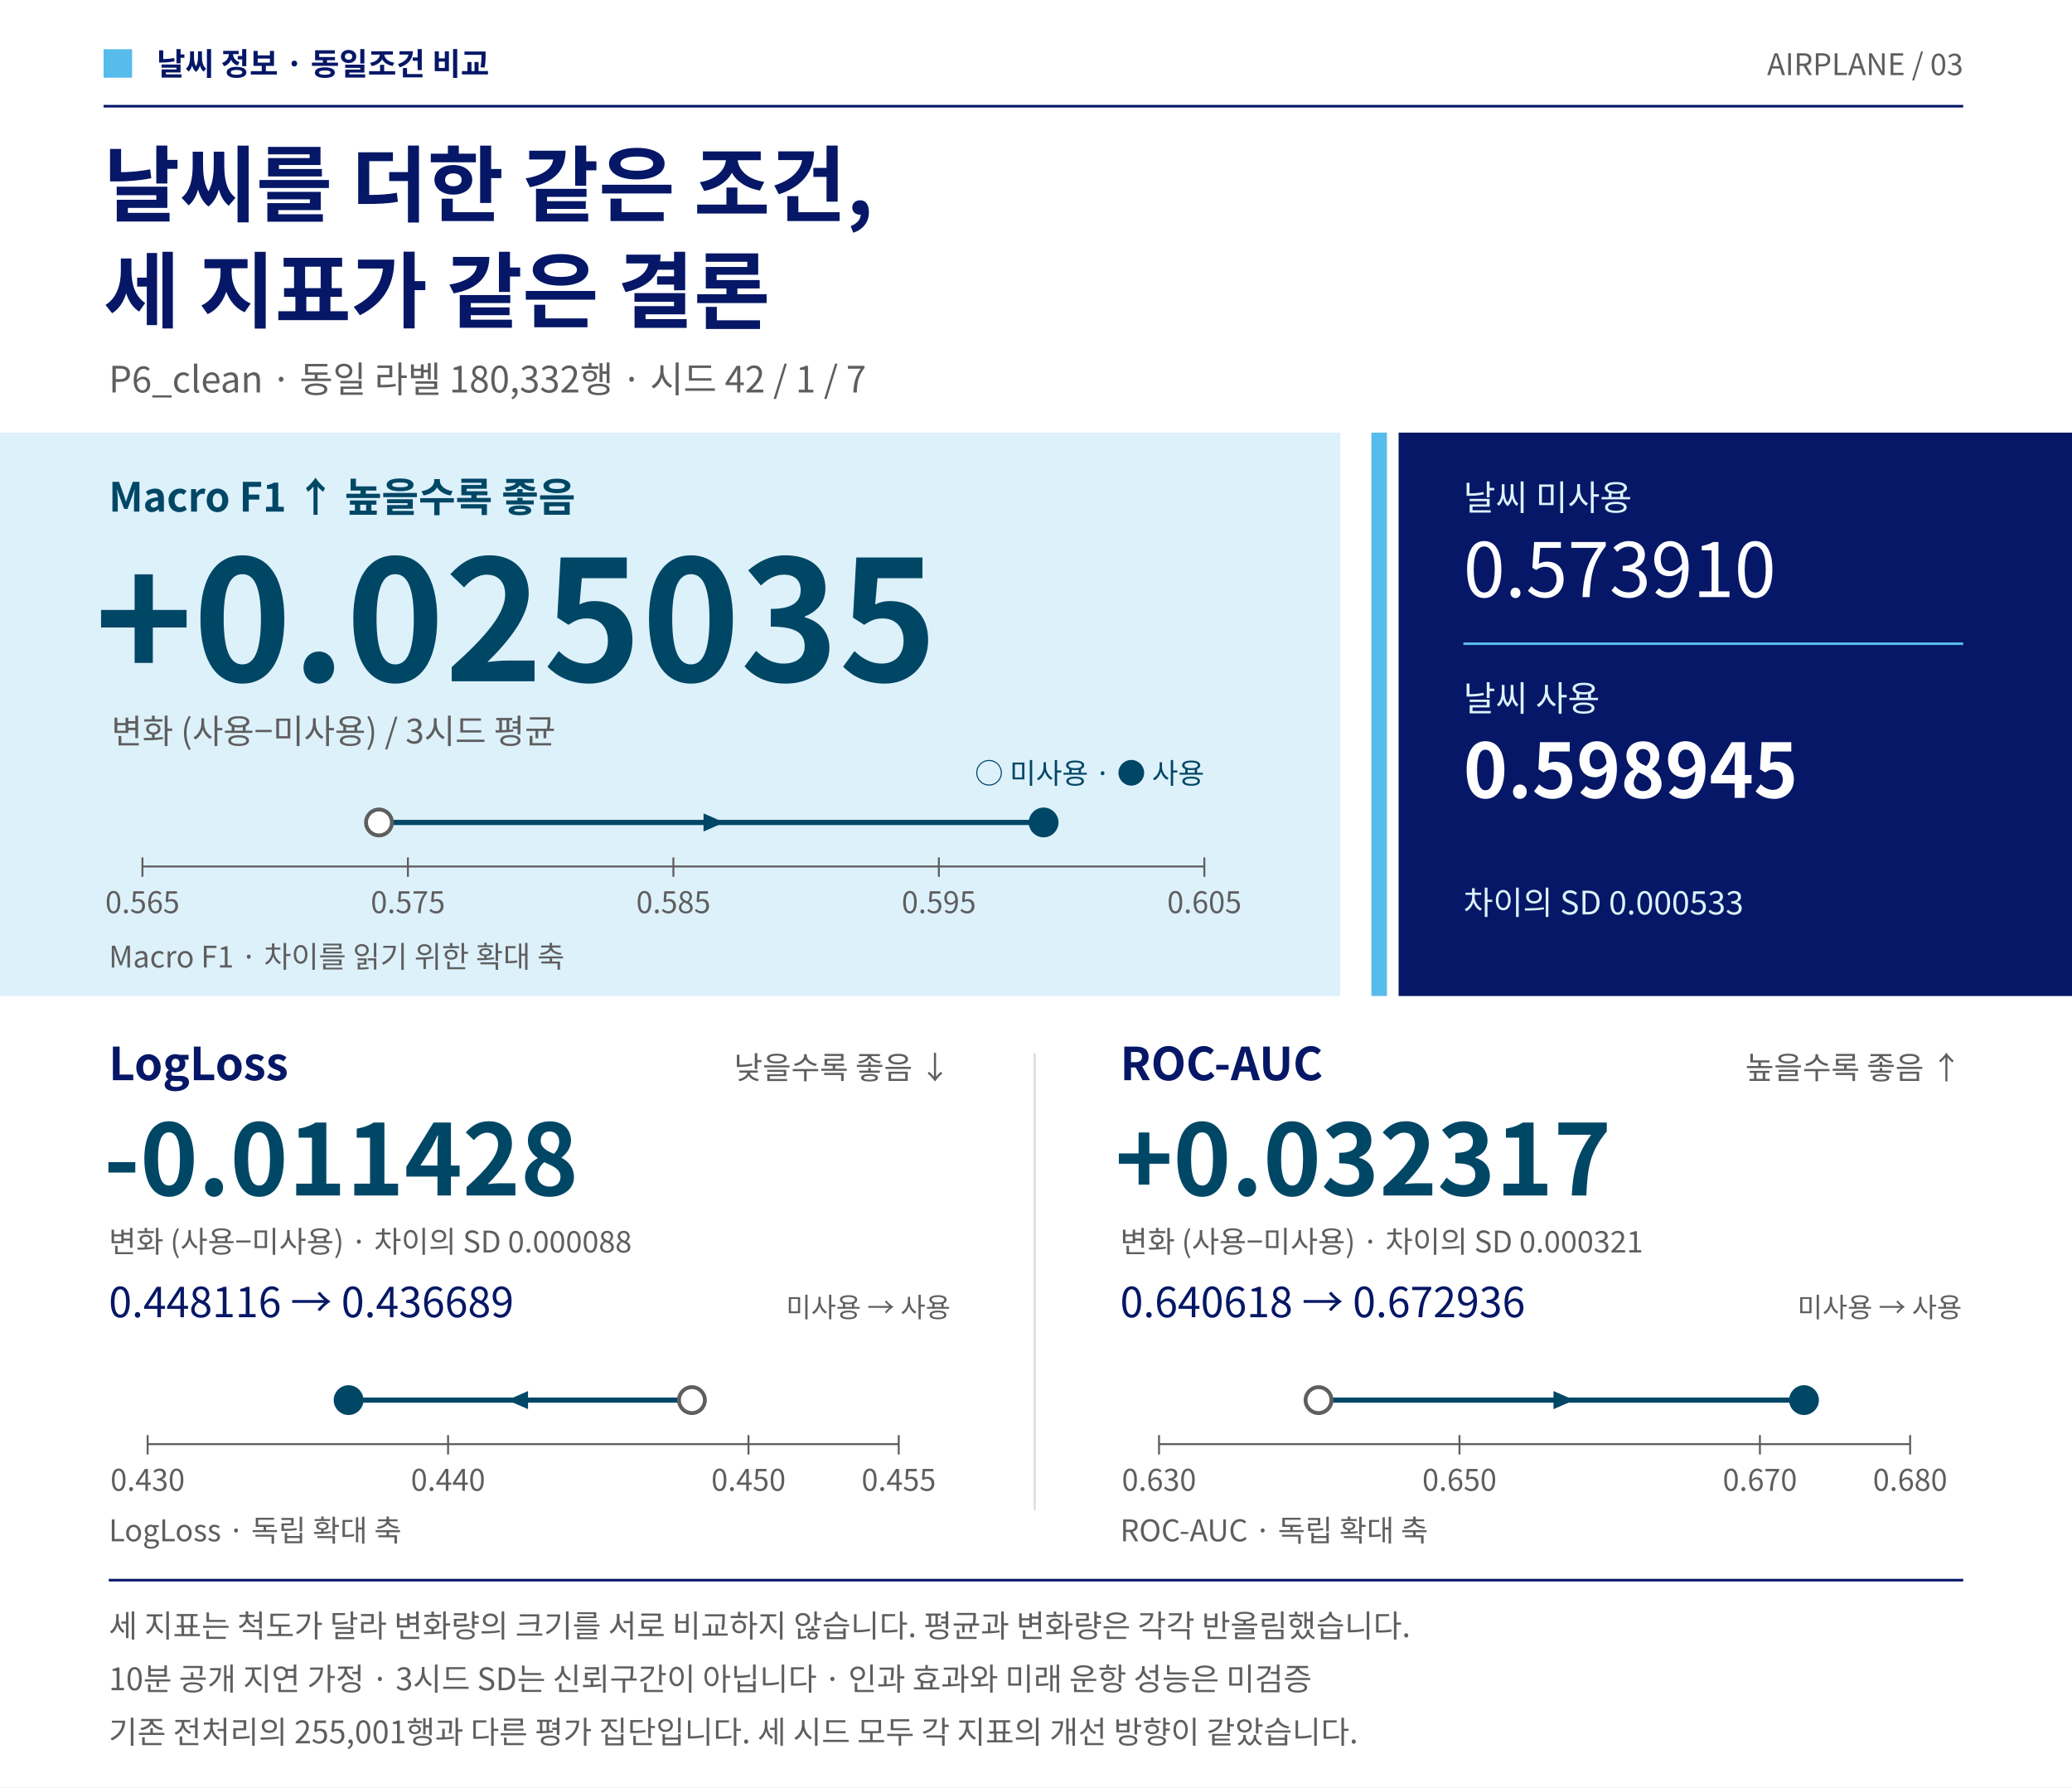
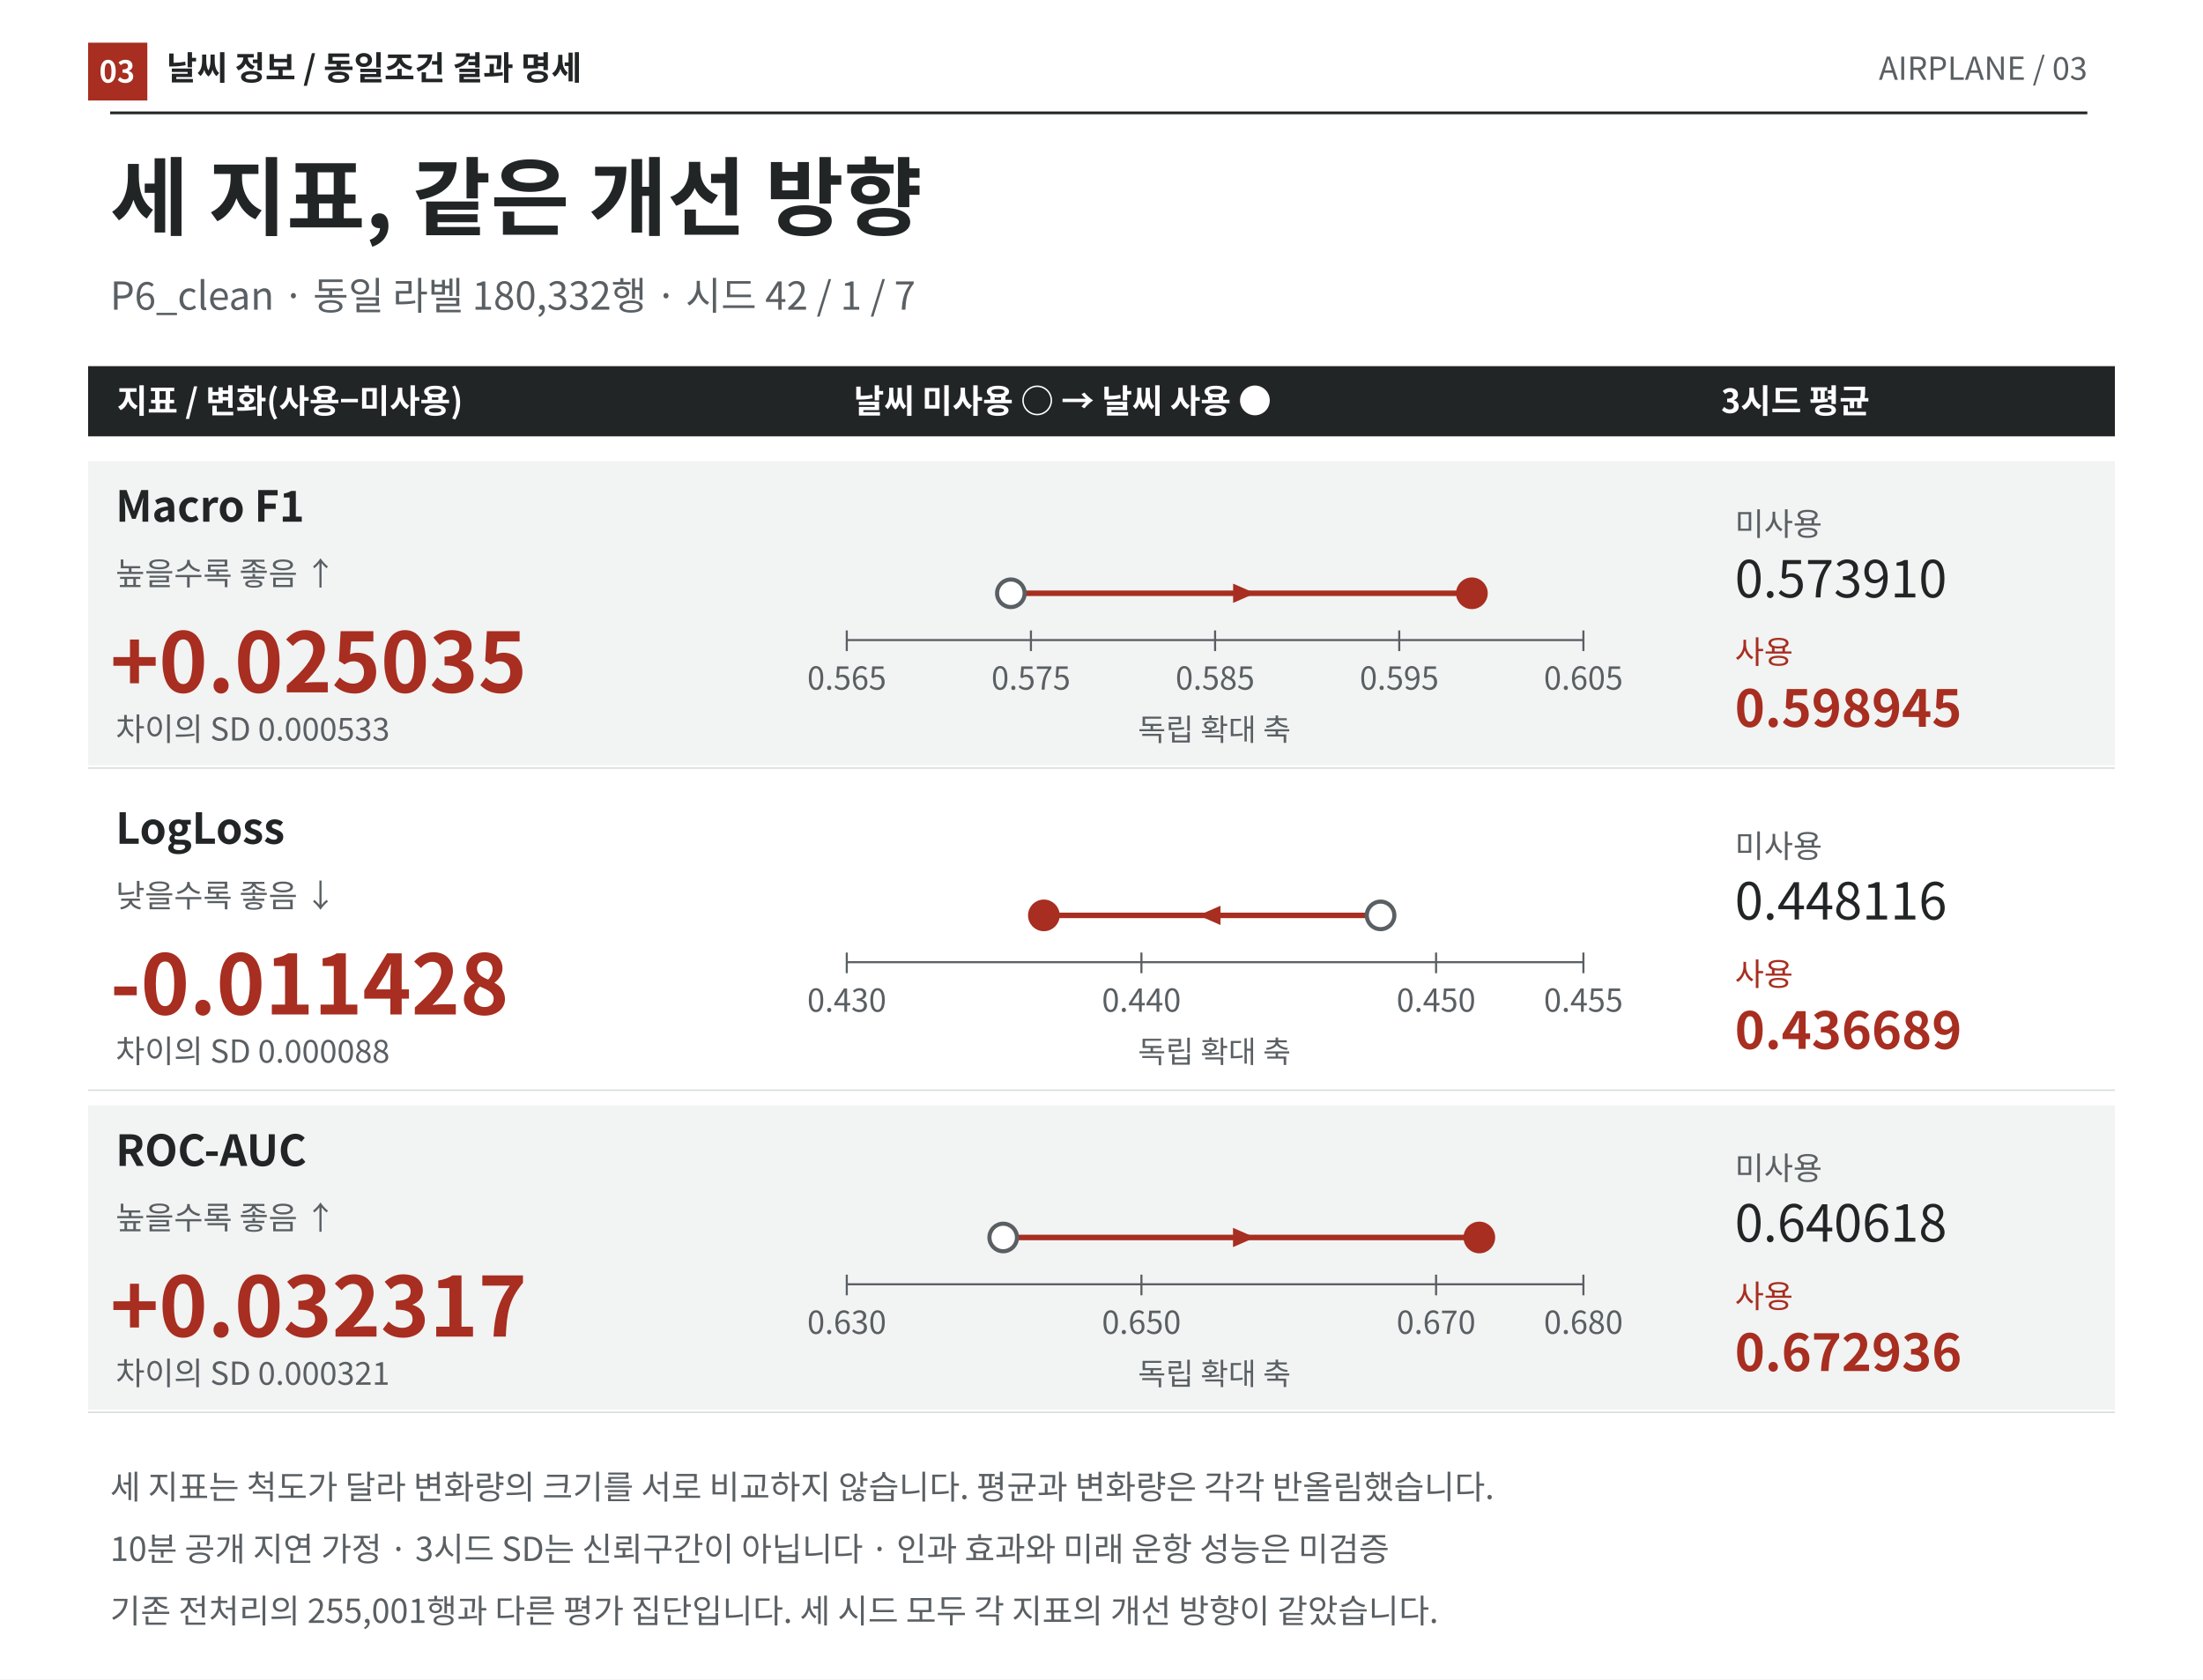
- <svg xmlns="http://www.w3.org/2000/svg" width="1600" height="1380" viewBox="0 0 1600 1380" role="img" aria-labelledby="title desc" data-design="korean-air-palette-d" data-chart-type="asymmetric-paired-metric-strips">
+ <svg xmlns="http://www.w3.org/2000/svg" width="1600" height="1220" viewBox="0 0 1600 1220" role="img" aria-labelledby="title desc" data-design="reference-report-e" data-chart-type="report-grid-paired-metric-rows">
  <style>text{font-family:"Noto Sans CJK KR","Malgun Gothic","Apple SD Gothic Neo",sans-serif;font-variant-numeric:tabular-nums}</style>
-   <rect width="1600" height="1380" fill="#FFFFFF" />
-   <rect x="0.000" y="334.000" width="1035.000" height="435.000" fill="#DDF1FB" />
-   <rect x="1080.000" y="334.000" width="520.000" height="435.000" fill="#051766" />
-   <rect x="1059.000" y="334.000" width="12.000" height="435.000" fill="#57BBEB" />
-   <rect x="80.000" y="38.000" width="22.000" height="22.000" fill="#57BBEB" />
-   <text x="121.000" y="58.000" font-size="24" fill="#051766" font-weight="600" text-anchor="start">날씨 정보 · 동일조건 비교</text>
-   <text x="1516.000" y="58.000" font-size="23" fill="#5E5E5E" font-weight="400" text-anchor="end">AIRPLANE  /  03</text>
-   <line x1="80.000" y1="82.000" x2="1516.000" y2="82.000" stroke="#051766" stroke-width="2" />
-   <text x="80.000" y="166.000" font-size="64" fill="#051766" font-weight="700" text-anchor="start" style="font-family:Noto Sans CJK KR, Malgun Gothic, Apple SD Gothic Neo, sans-serif">날씨를 더한 같은 조건,</text>
-   <text x="80.000" y="248.000" font-size="64" fill="#051766" font-weight="700" text-anchor="start" style="font-family:Noto Sans CJK KR, Malgun Gothic, Apple SD Gothic Neo, sans-serif">세 지표가 같은 결론</text>
-   <text x="84.000" y="303.000" font-size="28" fill="#5E5E5E" font-weight="400" text-anchor="start">P6_clean · 동일 라벨 180,332행 · 시드 42 / 1 / 7</text>
-   <text x="84.000" y="395.000" font-size="31" fill="#004766" font-weight="600" text-anchor="start">Macro F1 ↑ 높을수록 좋음</text>
-   <text x="73.000" y="526.000" font-size="129" fill="#004766" font-weight="700" text-anchor="start" style="font-family:Noto Sans CJK KR, Malgun Gothic, Apple SD Gothic Neo, sans-serif">+0.025035</text>
-   <text x="86.000" y="574.000" font-size="26" fill="#5E5E5E" font-weight="400" text-anchor="start">변화 (사용−미사용) / 3시드 평균</text>
-   <text x="930.000" y="605.000" font-size="22" fill="#004766" font-weight="400" text-anchor="end">○ 미사용 · ● 사용</text>
-   <line x1="110.000" y1="669.000" x2="930.000" y2="669.000" stroke="#5E5E5E" stroke-width="1.5" />
-   <line x1="110.000" y1="662.000" x2="110.000" y2="677.000" stroke="#5E5E5E" stroke-width="1.5" />
-   <text x="110.000" y="705.000" font-size="23" fill="#5E5E5E" font-weight="400" text-anchor="middle">0.565</text>
-   <line x1="315.000" y1="662.000" x2="315.000" y2="677.000" stroke="#5E5E5E" stroke-width="1.5" />
-   <text x="315.000" y="705.000" font-size="23" fill="#5E5E5E" font-weight="400" text-anchor="middle">0.575</text>
-   <line x1="520.000" y1="662.000" x2="520.000" y2="677.000" stroke="#5E5E5E" stroke-width="1.5" />
-   <text x="520.000" y="705.000" font-size="23" fill="#5E5E5E" font-weight="400" text-anchor="middle">0.585</text>
-   <line x1="725.000" y1="662.000" x2="725.000" y2="677.000" stroke="#5E5E5E" stroke-width="1.5" />
-   <text x="725.000" y="705.000" font-size="23" fill="#5E5E5E" font-weight="400" text-anchor="middle">0.595</text>
-   <line x1="930.000" y1="662.000" x2="930.000" y2="677.000" stroke="#5E5E5E" stroke-width="1.5" />
-   <text x="930.000" y="705.000" font-size="23" fill="#5E5E5E" font-weight="400" text-anchor="middle">0.605</text>
-   <line x1="292.651" y1="635.000" x2="805.876" y2="635.000" stroke="#004766" stroke-width="4" />
-   <polygon points="559.263,635.000 543.263,628.000 543.263,642.000" fill="#004766" />
-   <circle cx="292.651" cy="635.000" r="10" fill="#FFFFFF" stroke="#5E5E5E" stroke-width="3" />
-   <circle cx="805.876" cy="635.000" r="10" fill="#004766" stroke="#004766" stroke-width="3" />
-   <text x="84.000" y="747.000" font-size="23" fill="#5E5E5E" font-weight="400" text-anchor="start">Macro F1 · 차이를 읽기 위한 확대 축</text>
-   <text x="1130.000" y="394.000" font-size="27" fill="#DDF1FB" font-weight="400" text-anchor="start">날씨 미사용</text>
-   <text x="1130.000" y="461.000" font-size="58" fill="#FFFFFF" font-weight="500" text-anchor="start" style="font-family:Noto Sans CJK KR, Malgun Gothic, Apple SD Gothic Neo, sans-serif">0.573910</text>
-   <line x1="1130.000" y1="497.000" x2="1516.000" y2="497.000" stroke="#57BBEB" stroke-width="2" />
-   <text x="1130.000" y="549.000" font-size="27" fill="#DDF1FB" font-weight="400" text-anchor="start">날씨 사용</text>
-   <text x="1130.000" y="616.000" font-size="58" fill="#FFFFFF" font-weight="700" text-anchor="start" style="font-family:Noto Sans CJK KR, Malgun Gothic, Apple SD Gothic Neo, sans-serif">0.598945</text>
-   <text x="1130.000" y="706.000" font-size="25" fill="#DDF1FB" font-weight="400" text-anchor="start">차이의 SD 0.000533</text>
-   <line x1="799.000" y1="813.000" x2="799.000" y2="1166.000" stroke="#D9D9D9" stroke-width="1.5" />
-   <text x="84.000" y="834.000" font-size="35" fill="#051766" font-weight="600" text-anchor="start">LogLoss</text>
-   <text x="734.000" y="833.000" font-size="24" fill="#5E5E5E" font-weight="400" text-anchor="end">낮을수록 좋음 ↓</text>
-   <text x="80.000" y="923.000" font-size="76" fill="#004766" font-weight="700" text-anchor="start" style="font-family:Noto Sans CJK KR, Malgun Gothic, Apple SD Gothic Neo, sans-serif">-0.011428</text>
-   <text x="84.000" y="967.000" font-size="23" fill="#5E5E5E" font-weight="400" text-anchor="start">변화 (사용−미사용) · 차이의 SD 0.000088</text>
-   <text x="84.000" y="1017.000" font-size="32" fill="#051766" font-weight="500" text-anchor="start">0.448116 → 0.436689</text>
-   <text x="734.000" y="1017.000" font-size="21" fill="#5E5E5E" font-weight="400" text-anchor="end">미사용 → 사용</text>
-   <line x1="114.000" y1="1115.000" x2="694.000" y2="1115.000" stroke="#5E5E5E" stroke-width="1.5" />
-   <line x1="114.000" y1="1108.000" x2="114.000" y2="1123.000" stroke="#5E5E5E" stroke-width="1.5" />
-   <text x="114.000" y="1151.000" font-size="23" fill="#5E5E5E" font-weight="400" text-anchor="middle">0.430</text>
-   <line x1="346.000" y1="1108.000" x2="346.000" y2="1123.000" stroke="#5E5E5E" stroke-width="1.5" />
-   <text x="346.000" y="1151.000" font-size="23" fill="#5E5E5E" font-weight="400" text-anchor="middle">0.440</text>
-   <line x1="578.000" y1="1108.000" x2="578.000" y2="1123.000" stroke="#5E5E5E" stroke-width="1.5" />
-   <text x="578.000" y="1151.000" font-size="23" fill="#5E5E5E" font-weight="400" text-anchor="middle">0.450</text>
-   <line x1="694.000" y1="1108.000" x2="694.000" y2="1123.000" stroke="#5E5E5E" stroke-width="1.5" />
-   <text x="694.000" y="1151.000" font-size="23" fill="#5E5E5E" font-weight="400" text-anchor="middle">0.455</text>
-   <line x1="534.299" y1="1081.000" x2="269.179" y2="1081.000" stroke="#004766" stroke-width="4" />
-   <polygon points="391.739,1081.000 407.739,1074.000 407.739,1088.000" fill="#004766" />
-   <circle cx="534.299" cy="1081.000" r="10" fill="#FFFFFF" stroke="#5E5E5E" stroke-width="3" />
-   <circle cx="269.179" cy="1081.000" r="10" fill="#004766" stroke="#004766" stroke-width="3" />
-   <text x="84.000" y="1190.000" font-size="23" fill="#5E5E5E" font-weight="400" text-anchor="start">LogLoss · 독립 확대 축</text>
-   <text x="865.000" y="834.000" font-size="35" fill="#051766" font-weight="600" text-anchor="start">ROC-AUC</text>
-   <text x="1515.000" y="833.000" font-size="24" fill="#5E5E5E" font-weight="400" text-anchor="end">높을수록 좋음 ↑</text>
-   <text x="861.000" y="923.000" font-size="76" fill="#004766" font-weight="700" text-anchor="start" style="font-family:Noto Sans CJK KR, Malgun Gothic, Apple SD Gothic Neo, sans-serif">+0.032317</text>
-   <text x="865.000" y="967.000" font-size="23" fill="#5E5E5E" font-weight="400" text-anchor="start">변화 (사용−미사용) · 차이의 SD 0.000321</text>
-   <text x="865.000" y="1017.000" font-size="32" fill="#051766" font-weight="500" text-anchor="start">0.640618 → 0.672936</text>
-   <text x="1515.000" y="1017.000" font-size="21" fill="#5E5E5E" font-weight="400" text-anchor="end">미사용 → 사용</text>
-   <line x1="895.000" y1="1115.000" x2="1475.000" y2="1115.000" stroke="#5E5E5E" stroke-width="1.5" />
-   <line x1="895.000" y1="1108.000" x2="895.000" y2="1123.000" stroke="#5E5E5E" stroke-width="1.5" />
-   <text x="895.000" y="1151.000" font-size="23" fill="#5E5E5E" font-weight="400" text-anchor="middle">0.630</text>
-   <line x1="1127.000" y1="1108.000" x2="1127.000" y2="1123.000" stroke="#5E5E5E" stroke-width="1.5" />
-   <text x="1127.000" y="1151.000" font-size="23" fill="#5E5E5E" font-weight="400" text-anchor="middle">0.650</text>
-   <line x1="1359.000" y1="1108.000" x2="1359.000" y2="1123.000" stroke="#5E5E5E" stroke-width="1.5" />
-   <text x="1359.000" y="1151.000" font-size="23" fill="#5E5E5E" font-weight="400" text-anchor="middle">0.670</text>
-   <line x1="1475.000" y1="1108.000" x2="1475.000" y2="1123.000" stroke="#5E5E5E" stroke-width="1.5" />
-   <text x="1475.000" y="1151.000" font-size="23" fill="#5E5E5E" font-weight="400" text-anchor="middle">0.680</text>
-   <line x1="1018.172" y1="1081.000" x2="1393.052" y2="1081.000" stroke="#004766" stroke-width="4" />
-   <polygon points="1215.612,1081.000 1199.612,1074.000 1199.612,1088.000" fill="#004766" />
-   <circle cx="1018.172" cy="1081.000" r="10" fill="#FFFFFF" stroke="#5E5E5E" stroke-width="3" />
-   <circle cx="1393.052" cy="1081.000" r="10" fill="#004766" stroke="#004766" stroke-width="3" />
-   <text x="865.000" y="1190.000" font-size="23" fill="#5E5E5E" font-weight="400" text-anchor="start">ROC-AUC · 독립 확대 축</text>
-   <line x1="84.000" y1="1220.000" x2="1516.000" y2="1220.000" stroke="#051766" stroke-width="2" />
-   <text x="84.000" y="1264.000" font-size="24" fill="#5E5E5E" font-weight="400" text-anchor="start">세 지표는 척도가 달라 변화량의 크기를 서로 비교하지 않습니다. 평균과 변화량은 각각 반올림했습니다.</text>
-   <text x="84.000" y="1305.000" font-size="24" fill="#5E5E5E" font-weight="400" text-anchor="start">10분 공개 지연 가정 · 3시드 SD는 신뢰구간이 아닙니다 · 인과 효과와 미래 운항 성능은 미검증</text>
-   <text x="84.000" y="1346.000" font-size="24" fill="#5E5E5E" font-weight="400" text-anchor="start">기존 전처리의 255,001행과 다른 평가 집단입니다. 세 시드 모두 각 지표의 개선 방향이 같았습니다.</text>
+   <rect width="1600" height="1220" fill="#FFFFFF" />
+   <rect x="64.000" y="31.000" width="43.000" height="42.000" fill="#A72E20" />
+   <text x="85.000" y="60.000" font-size="22" fill="#FFFFFF" font-weight="700" text-anchor="middle">03</text>
+   <text x="121.000" y="58.000" font-size="24" fill="#222526" font-weight="600" text-anchor="start">날씨 정보 / 동일조건 결과 명세</text>
+   <text x="1516.000" y="58.000" font-size="23" fill="#595F63" font-weight="400" text-anchor="end">AIRPLANE  /  03</text>
+   <line x1="80.000" y1="82.000" x2="1516.000" y2="82.000" stroke="#222526" stroke-width="2" />
+   <text x="80.000" y="166.000" font-size="62" fill="#222526" font-weight="700" text-anchor="start" style="font-family:Noto Sans CJK KR, Malgun Gothic, Apple SD Gothic Neo, sans-serif">세 지표, 같은 개선 방향</text>
+   <text x="80.000" y="225.000" font-size="28" fill="#595F63" font-weight="400" text-anchor="start">P6_clean · 동일 라벨 180,332행 · 시드 42 / 1 / 7</text>
+   <rect x="64.000" y="266.000" width="1472.000" height="51.000" fill="#222526" />
+   <text x="85.000" y="300.000" font-size="24" fill="#FFFFFF" font-weight="600" text-anchor="start">지표 / 변화(사용−미사용)</text>
+   <text x="620.000" y="300.000" font-size="24" fill="#FFFFFF" font-weight="600" text-anchor="start">날씨 미사용 ○ → 날씨 사용 ●</text>
+   <text x="1250.000" y="300.000" font-size="24" fill="#FFFFFF" font-weight="600" text-anchor="start">3시드 평균</text>
+   <rect x="64.000" y="335.000" width="1472.000" height="221.000" fill="#F2F3F3" />
+   <text x="84.000" y="379.000" font-size="31" fill="#222526" font-weight="700" text-anchor="start">Macro F1</text>
+   <text x="84.000" y="425.000" font-size="23" fill="#595F63" font-weight="400" text-anchor="start">높을수록 좋음 ↑</text>
+   <text x="80.000" y="503.000" font-size="60" fill="#A72E20" font-weight="700" text-anchor="start" style="font-family:Noto Sans CJK KR, Malgun Gothic, Apple SD Gothic Neo, sans-serif">+0.025035</text>
+   <text x="84.000" y="538.000" font-size="23" fill="#595F63" font-weight="400" text-anchor="start">차이의 SD 0.000533</text>
+   <line x1="615.000" y1="465.000" x2="1150.000" y2="465.000" stroke="#595F63" stroke-width="1.5" />
+   <line x1="615.000" y1="458.000" x2="615.000" y2="473.000" stroke="#595F63" stroke-width="1.5" />
+   <text x="615.000" y="501.000" font-size="23" fill="#595F63" font-weight="400" text-anchor="middle">0.565</text>
+   <line x1="748.750" y1="458.000" x2="748.750" y2="473.000" stroke="#595F63" stroke-width="1.5" />
+   <text x="748.750" y="501.000" font-size="23" fill="#595F63" font-weight="400" text-anchor="middle">0.575</text>
+   <line x1="882.500" y1="458.000" x2="882.500" y2="473.000" stroke="#595F63" stroke-width="1.5" />
+   <text x="882.500" y="501.000" font-size="23" fill="#595F63" font-weight="400" text-anchor="middle">0.585</text>
+   <line x1="1016.250" y1="458.000" x2="1016.250" y2="473.000" stroke="#595F63" stroke-width="1.5" />
+   <text x="1016.250" y="501.000" font-size="23" fill="#595F63" font-weight="400" text-anchor="middle">0.595</text>
+   <line x1="1150.000" y1="458.000" x2="1150.000" y2="473.000" stroke="#595F63" stroke-width="1.5" />
+   <text x="1150.000" y="501.000" font-size="23" fill="#595F63" font-weight="400" text-anchor="middle">0.605</text>
+   <line x1="734.169" y1="431.000" x2="1069.017" y2="431.000" stroke="#A72E20" stroke-width="4" />
+   <polygon points="911.593,431.000 895.593,424.000 895.593,438.000" fill="#A72E20" />
+   <circle cx="734.169" cy="431.000" r="10" fill="#FFFFFF" stroke="#595F63" stroke-width="3" />
+   <circle cx="1069.017" cy="431.000" r="10" fill="#A72E20" stroke="#A72E20" stroke-width="3" />
+   <text x="882.000" y="538.000" font-size="22" fill="#595F63" font-weight="400" text-anchor="middle">독립 확대 축</text>
+   <text x="1260.000" y="389.000" font-size="23" fill="#595F63" font-weight="400" text-anchor="start">미사용</text>
+   <text x="1260.000" y="434.000" font-size="37" fill="#222526" font-weight="500" text-anchor="start">0.573910</text>
+   <text x="1260.000" y="482.000" font-size="23" fill="#A72E20" font-weight="400" text-anchor="start">사용</text>
+   <text x="1260.000" y="528.000" font-size="37" fill="#A72E20" font-weight="700" text-anchor="start">0.598945</text>
+   <line x1="64.000" y1="558.000" x2="1536.000" y2="558.000" stroke="#D6DADD" stroke-width="1" />
+   <text x="84.000" y="613.000" font-size="31" fill="#222526" font-weight="700" text-anchor="start">LogLoss</text>
+   <text x="84.000" y="659.000" font-size="23" fill="#595F63" font-weight="400" text-anchor="start">낮을수록 좋음 ↓</text>
+   <text x="80.000" y="737.000" font-size="60" fill="#A72E20" font-weight="700" text-anchor="start" style="font-family:Noto Sans CJK KR, Malgun Gothic, Apple SD Gothic Neo, sans-serif">-0.011428</text>
+   <text x="84.000" y="772.000" font-size="23" fill="#595F63" font-weight="400" text-anchor="start">차이의 SD 0.000088</text>
+   <line x1="615.000" y1="699.000" x2="1150.000" y2="699.000" stroke="#595F63" stroke-width="1.5" />
+   <line x1="615.000" y1="692.000" x2="615.000" y2="707.000" stroke="#595F63" stroke-width="1.5" />
+   <text x="615.000" y="735.000" font-size="23" fill="#595F63" font-weight="400" text-anchor="middle">0.430</text>
+   <line x1="829.000" y1="692.000" x2="829.000" y2="707.000" stroke="#595F63" stroke-width="1.5" />
+   <text x="829.000" y="735.000" font-size="23" fill="#595F63" font-weight="400" text-anchor="middle">0.440</text>
+   <line x1="1043.000" y1="692.000" x2="1043.000" y2="707.000" stroke="#595F63" stroke-width="1.5" />
+   <text x="1043.000" y="735.000" font-size="23" fill="#595F63" font-weight="400" text-anchor="middle">0.450</text>
+   <line x1="1150.000" y1="692.000" x2="1150.000" y2="707.000" stroke="#595F63" stroke-width="1.5" />
+   <text x="1150.000" y="735.000" font-size="23" fill="#595F63" font-weight="400" text-anchor="middle">0.455</text>
+   <line x1="1002.689" y1="665.000" x2="758.140" y2="665.000" stroke="#A72E20" stroke-width="4" />
+   <polygon points="870.415,665.000 886.415,658.000 886.415,672.000" fill="#A72E20" />
+   <circle cx="1002.689" cy="665.000" r="10" fill="#FFFFFF" stroke="#595F63" stroke-width="3" />
+   <circle cx="758.140" cy="665.000" r="10" fill="#A72E20" stroke="#A72E20" stroke-width="3" />
+   <text x="882.000" y="772.000" font-size="22" fill="#595F63" font-weight="400" text-anchor="middle">독립 확대 축</text>
+   <text x="1260.000" y="623.000" font-size="23" fill="#595F63" font-weight="400" text-anchor="start">미사용</text>
+   <text x="1260.000" y="668.000" font-size="37" fill="#222526" font-weight="500" text-anchor="start">0.448116</text>
+   <text x="1260.000" y="716.000" font-size="23" fill="#A72E20" font-weight="400" text-anchor="start">사용</text>
+   <text x="1260.000" y="762.000" font-size="37" fill="#A72E20" font-weight="700" text-anchor="start">0.436689</text>
+   <line x1="64.000" y1="792.000" x2="1536.000" y2="792.000" stroke="#D6DADD" stroke-width="1" />
+   <rect x="64.000" y="803.000" width="1472.000" height="221.000" fill="#F2F3F3" />
+   <text x="84.000" y="847.000" font-size="31" fill="#222526" font-weight="700" text-anchor="start">ROC-AUC</text>
+   <text x="84.000" y="893.000" font-size="23" fill="#595F63" font-weight="400" text-anchor="start">높을수록 좋음 ↑</text>
+   <text x="80.000" y="971.000" font-size="60" fill="#A72E20" font-weight="700" text-anchor="start" style="font-family:Noto Sans CJK KR, Malgun Gothic, Apple SD Gothic Neo, sans-serif">+0.032317</text>
+   <text x="84.000" y="1006.000" font-size="23" fill="#595F63" font-weight="400" text-anchor="start">차이의 SD 0.000321</text>
+   <line x1="615.000" y1="933.000" x2="1150.000" y2="933.000" stroke="#595F63" stroke-width="1.5" />
+   <line x1="615.000" y1="926.000" x2="615.000" y2="941.000" stroke="#595F63" stroke-width="1.5" />
+   <text x="615.000" y="969.000" font-size="23" fill="#595F63" font-weight="400" text-anchor="middle">0.630</text>
+   <line x1="829.000" y1="926.000" x2="829.000" y2="941.000" stroke="#595F63" stroke-width="1.5" />
+   <text x="829.000" y="969.000" font-size="23" fill="#595F63" font-weight="400" text-anchor="middle">0.650</text>
+   <line x1="1043.000" y1="926.000" x2="1043.000" y2="941.000" stroke="#595F63" stroke-width="1.5" />
+   <text x="1043.000" y="969.000" font-size="23" fill="#595F63" font-weight="400" text-anchor="middle">0.670</text>
+   <line x1="1150.000" y1="926.000" x2="1150.000" y2="941.000" stroke="#595F63" stroke-width="1.5" />
+   <text x="1150.000" y="969.000" font-size="23" fill="#595F63" font-weight="400" text-anchor="middle">0.680</text>
+   <line x1="728.615" y1="899.000" x2="1074.410" y2="899.000" stroke="#A72E20" stroke-width="4" />
+   <polygon points="911.513,899.000 895.513,892.000 895.513,906.000" fill="#A72E20" />
+   <circle cx="728.615" cy="899.000" r="10" fill="#FFFFFF" stroke="#595F63" stroke-width="3" />
+   <circle cx="1074.410" cy="899.000" r="10" fill="#A72E20" stroke="#A72E20" stroke-width="3" />
+   <text x="882.000" y="1006.000" font-size="22" fill="#595F63" font-weight="400" text-anchor="middle">독립 확대 축</text>
+   <text x="1260.000" y="857.000" font-size="23" fill="#595F63" font-weight="400" text-anchor="start">미사용</text>
+   <text x="1260.000" y="902.000" font-size="37" fill="#222526" font-weight="500" text-anchor="start">0.640618</text>
+   <text x="1260.000" y="950.000" font-size="23" fill="#A72E20" font-weight="400" text-anchor="start">사용</text>
+   <text x="1260.000" y="996.000" font-size="37" fill="#A72E20" font-weight="700" text-anchor="start">0.672936</text>
+   <line x1="64.000" y1="1026.000" x2="1536.000" y2="1026.000" stroke="#D6DADD" stroke-width="1" />
+   <text x="80.000" y="1089.000" font-size="24" fill="#595F63" font-weight="400" text-anchor="start">세 지표는 척도가 달라 변화량의 크기를 서로 비교하지 않습니다. 평균과 변화량은 각각 반올림했습니다.</text>
+   <text x="80.000" y="1134.000" font-size="24" fill="#595F63" font-weight="400" text-anchor="start">10분 공개 지연 가정 · 3시드 SD는 신뢰구간이 아닙니다 · 인과 효과와 미래 운항 성능은 미검증</text>
+   <text x="80.000" y="1179.000" font-size="24" fill="#595F63" font-weight="400" text-anchor="start">기존 전처리의 255,001행과 다른 평가 집단입니다. 세 시드 모두 각 지표의 개선 방향이 같았습니다.</text>
</svg>
